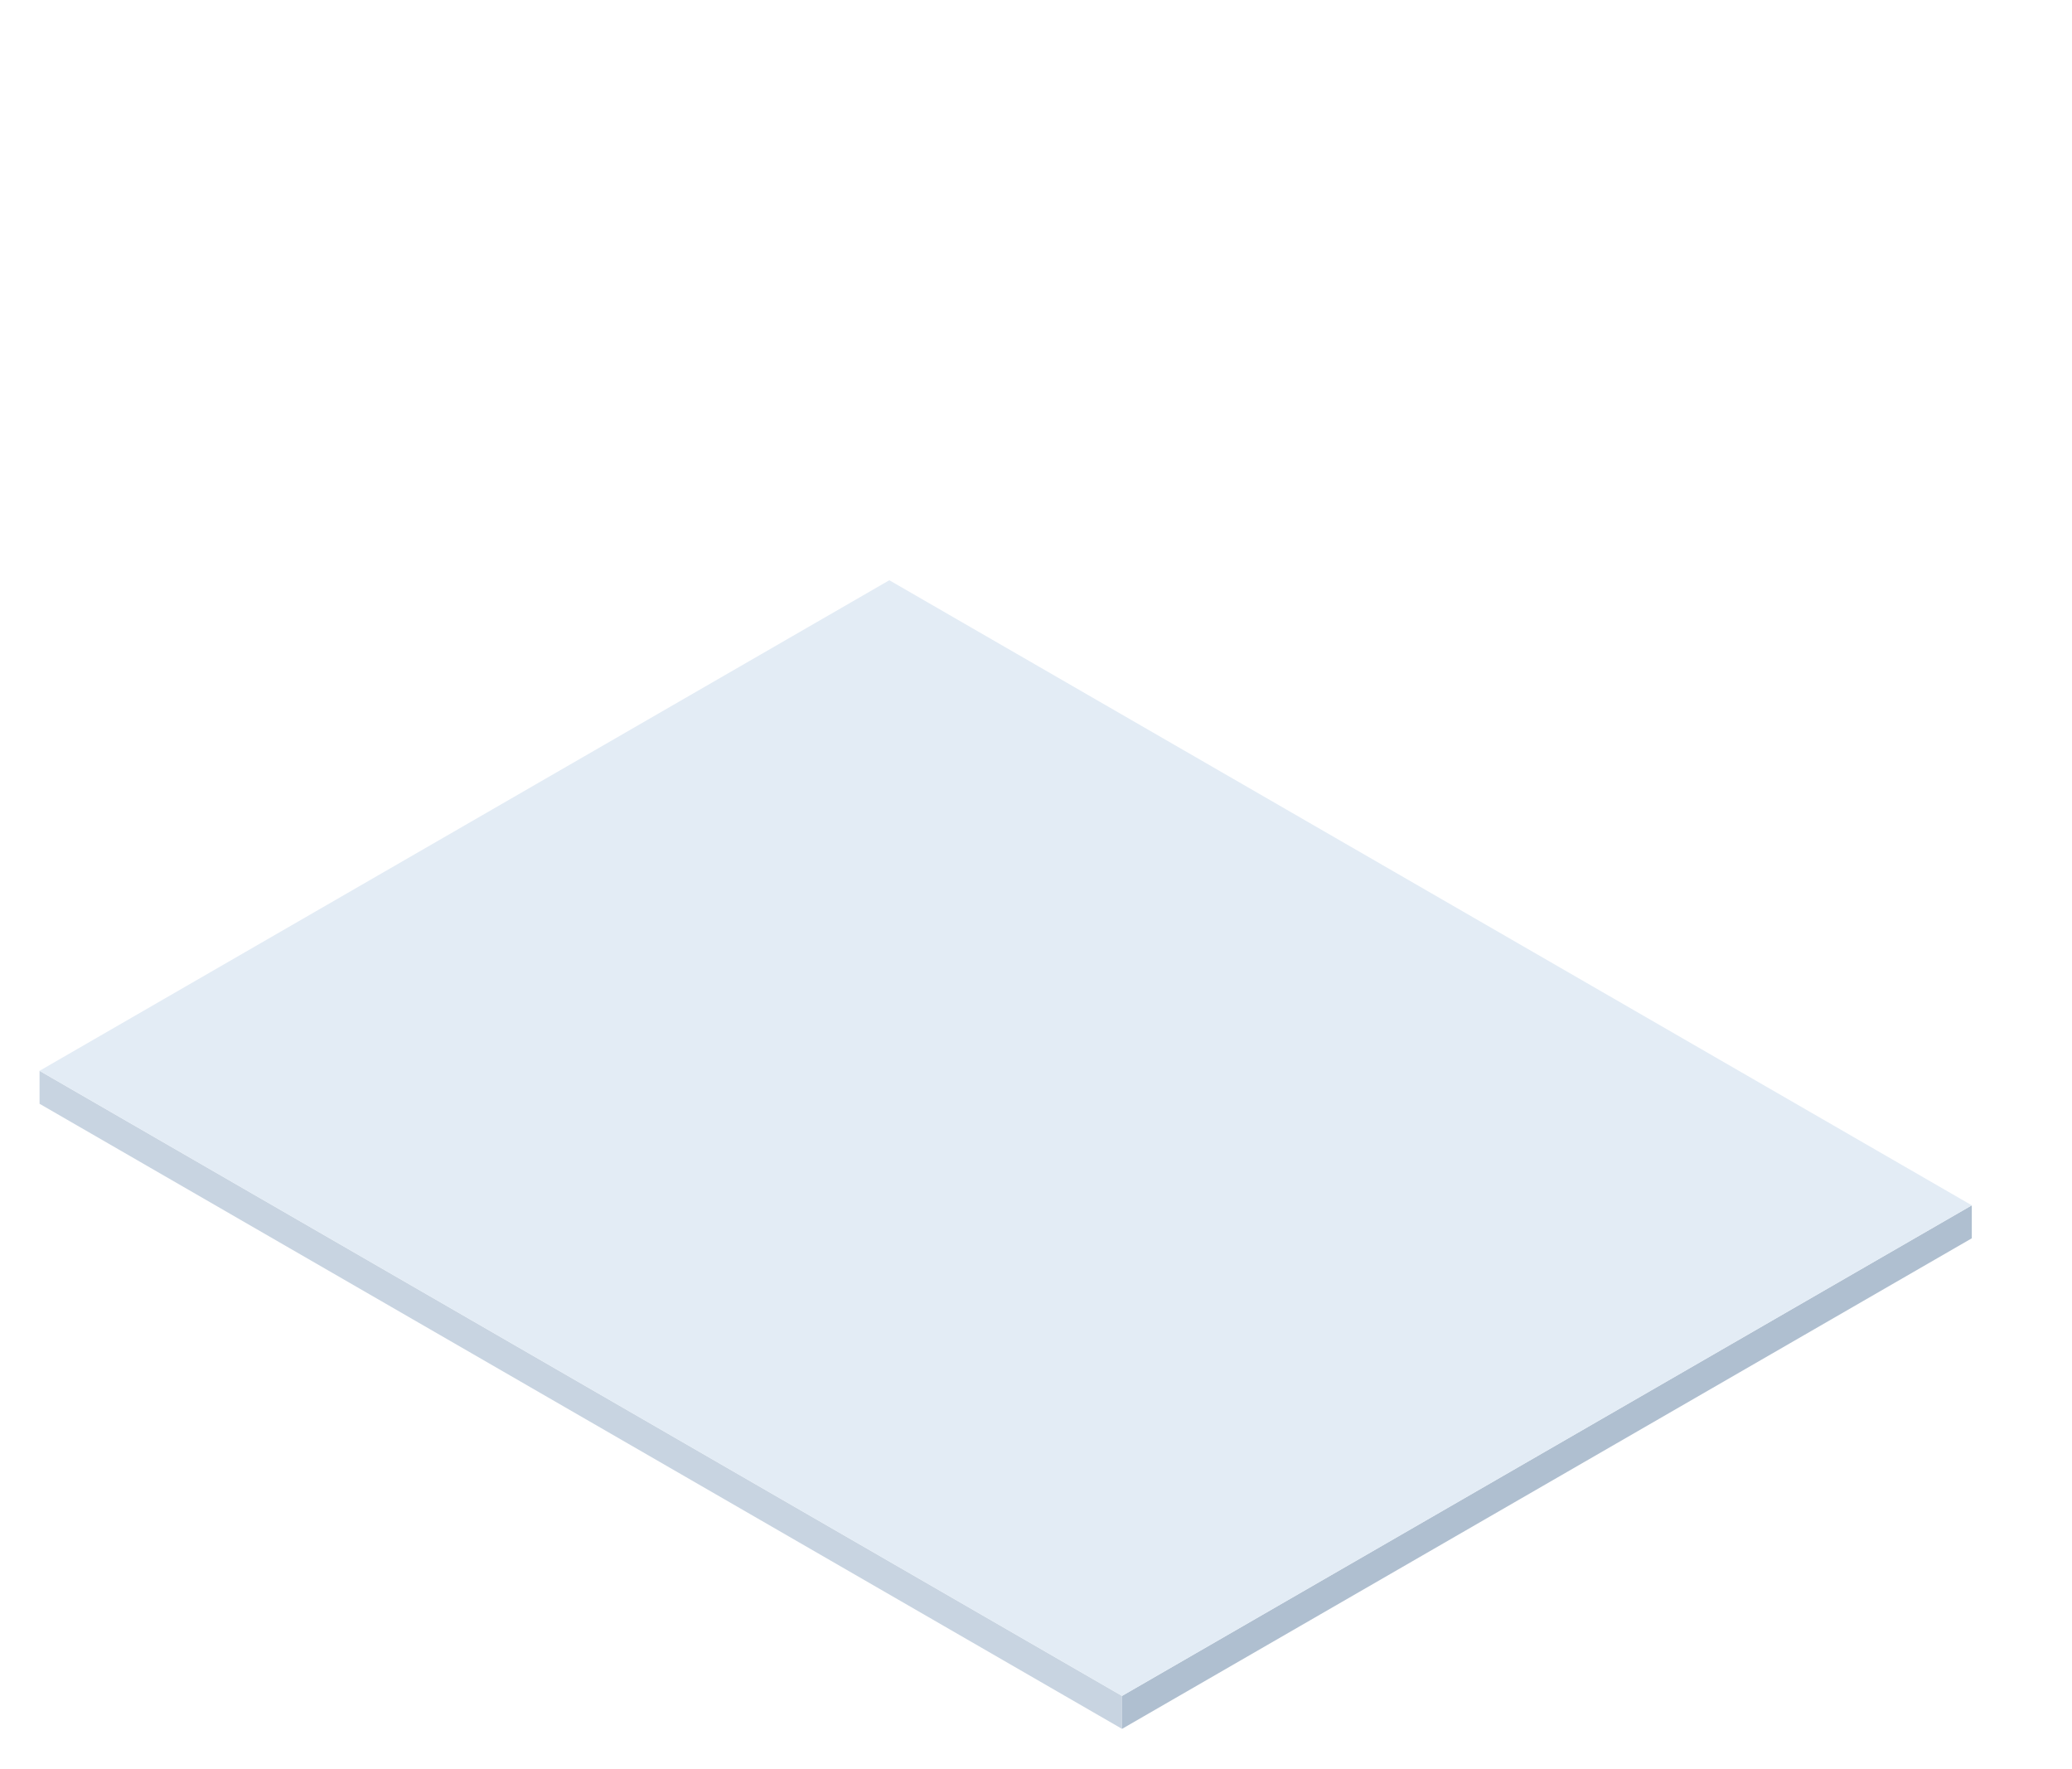
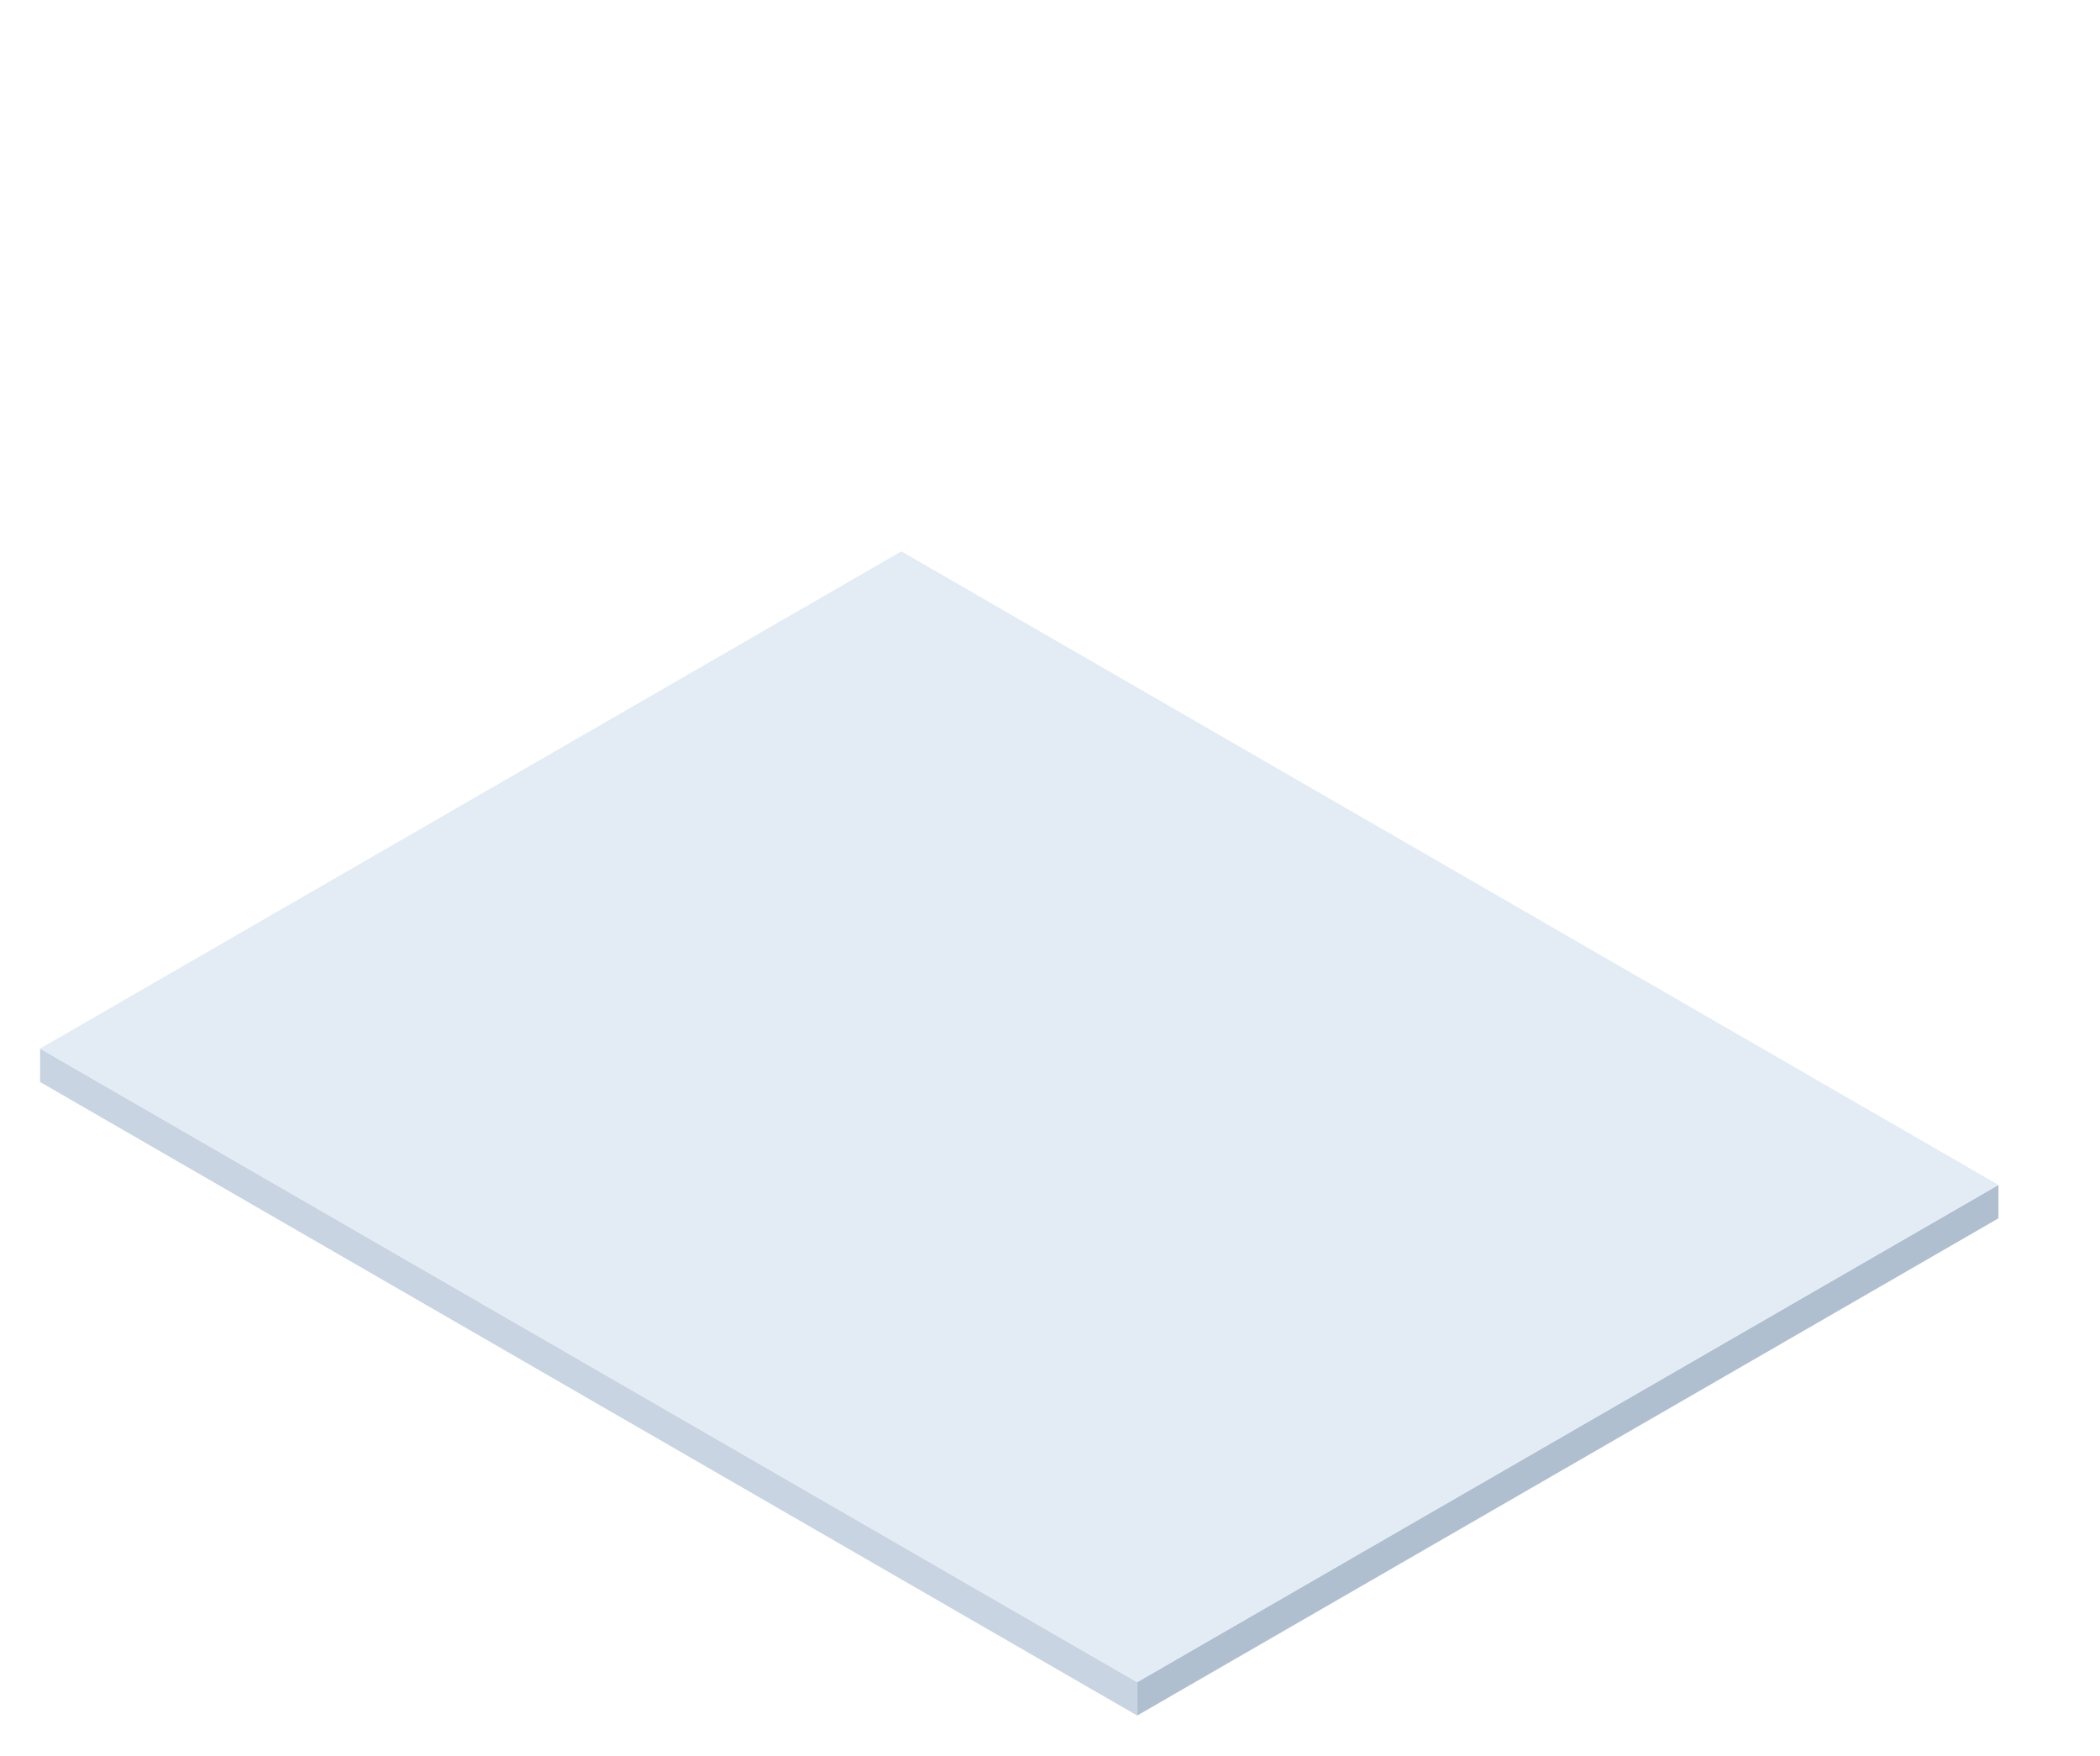
- <svg xmlns="http://www.w3.org/2000/svg" viewBox="273.7 152.7 314.3 268.2" width="628.6" height="536.4">
+ <svg xmlns="http://www.w3.org/2000/svg" viewBox="273.7 158.2 314.3 262.7" width="628.6" height="525.4">
  <polygon points="443.9,414.9 279.7,320.1 279.7,315.1 443.9,409.9" fill="#C8D4E1" />
  <polygon points="572.8,340.5 443.9,414.9 443.9,409.9 572.8,335.5" fill="#AFBFD0" />
  <polygon points="408.6,240.7 572.8,335.5 443.9,409.9 279.7,315.1" fill="#E3ECF5" />
</svg>
